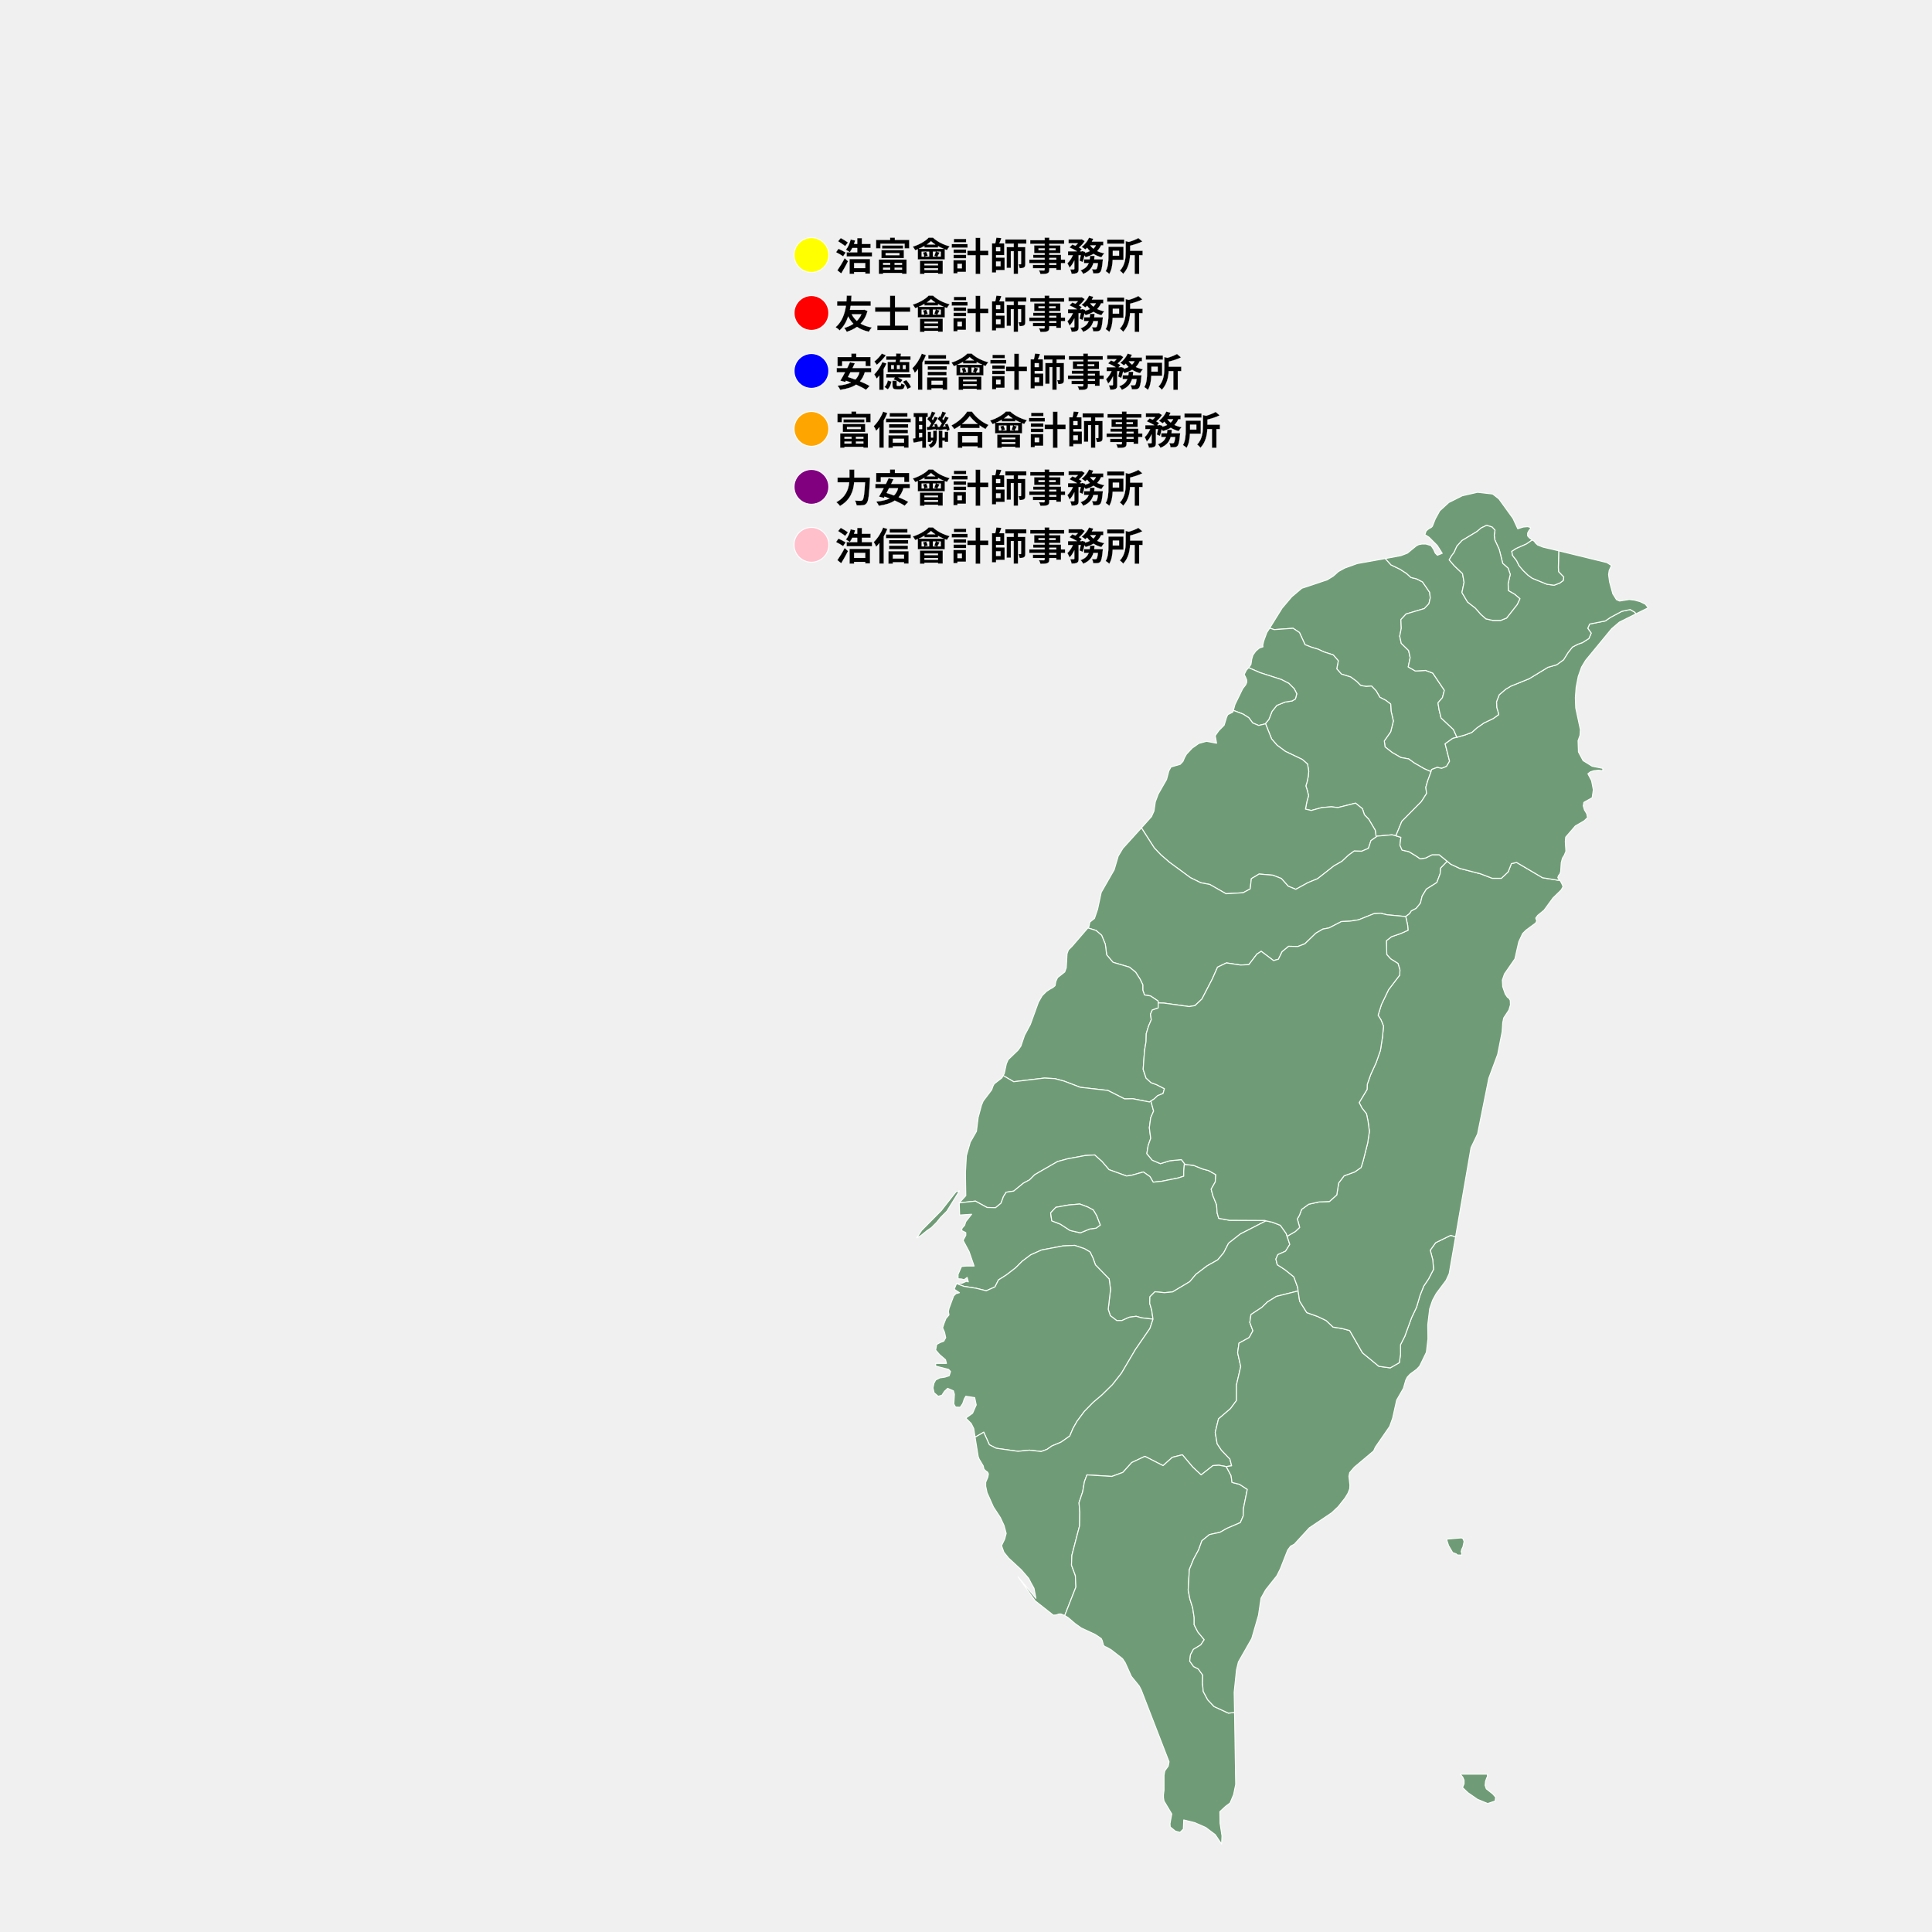
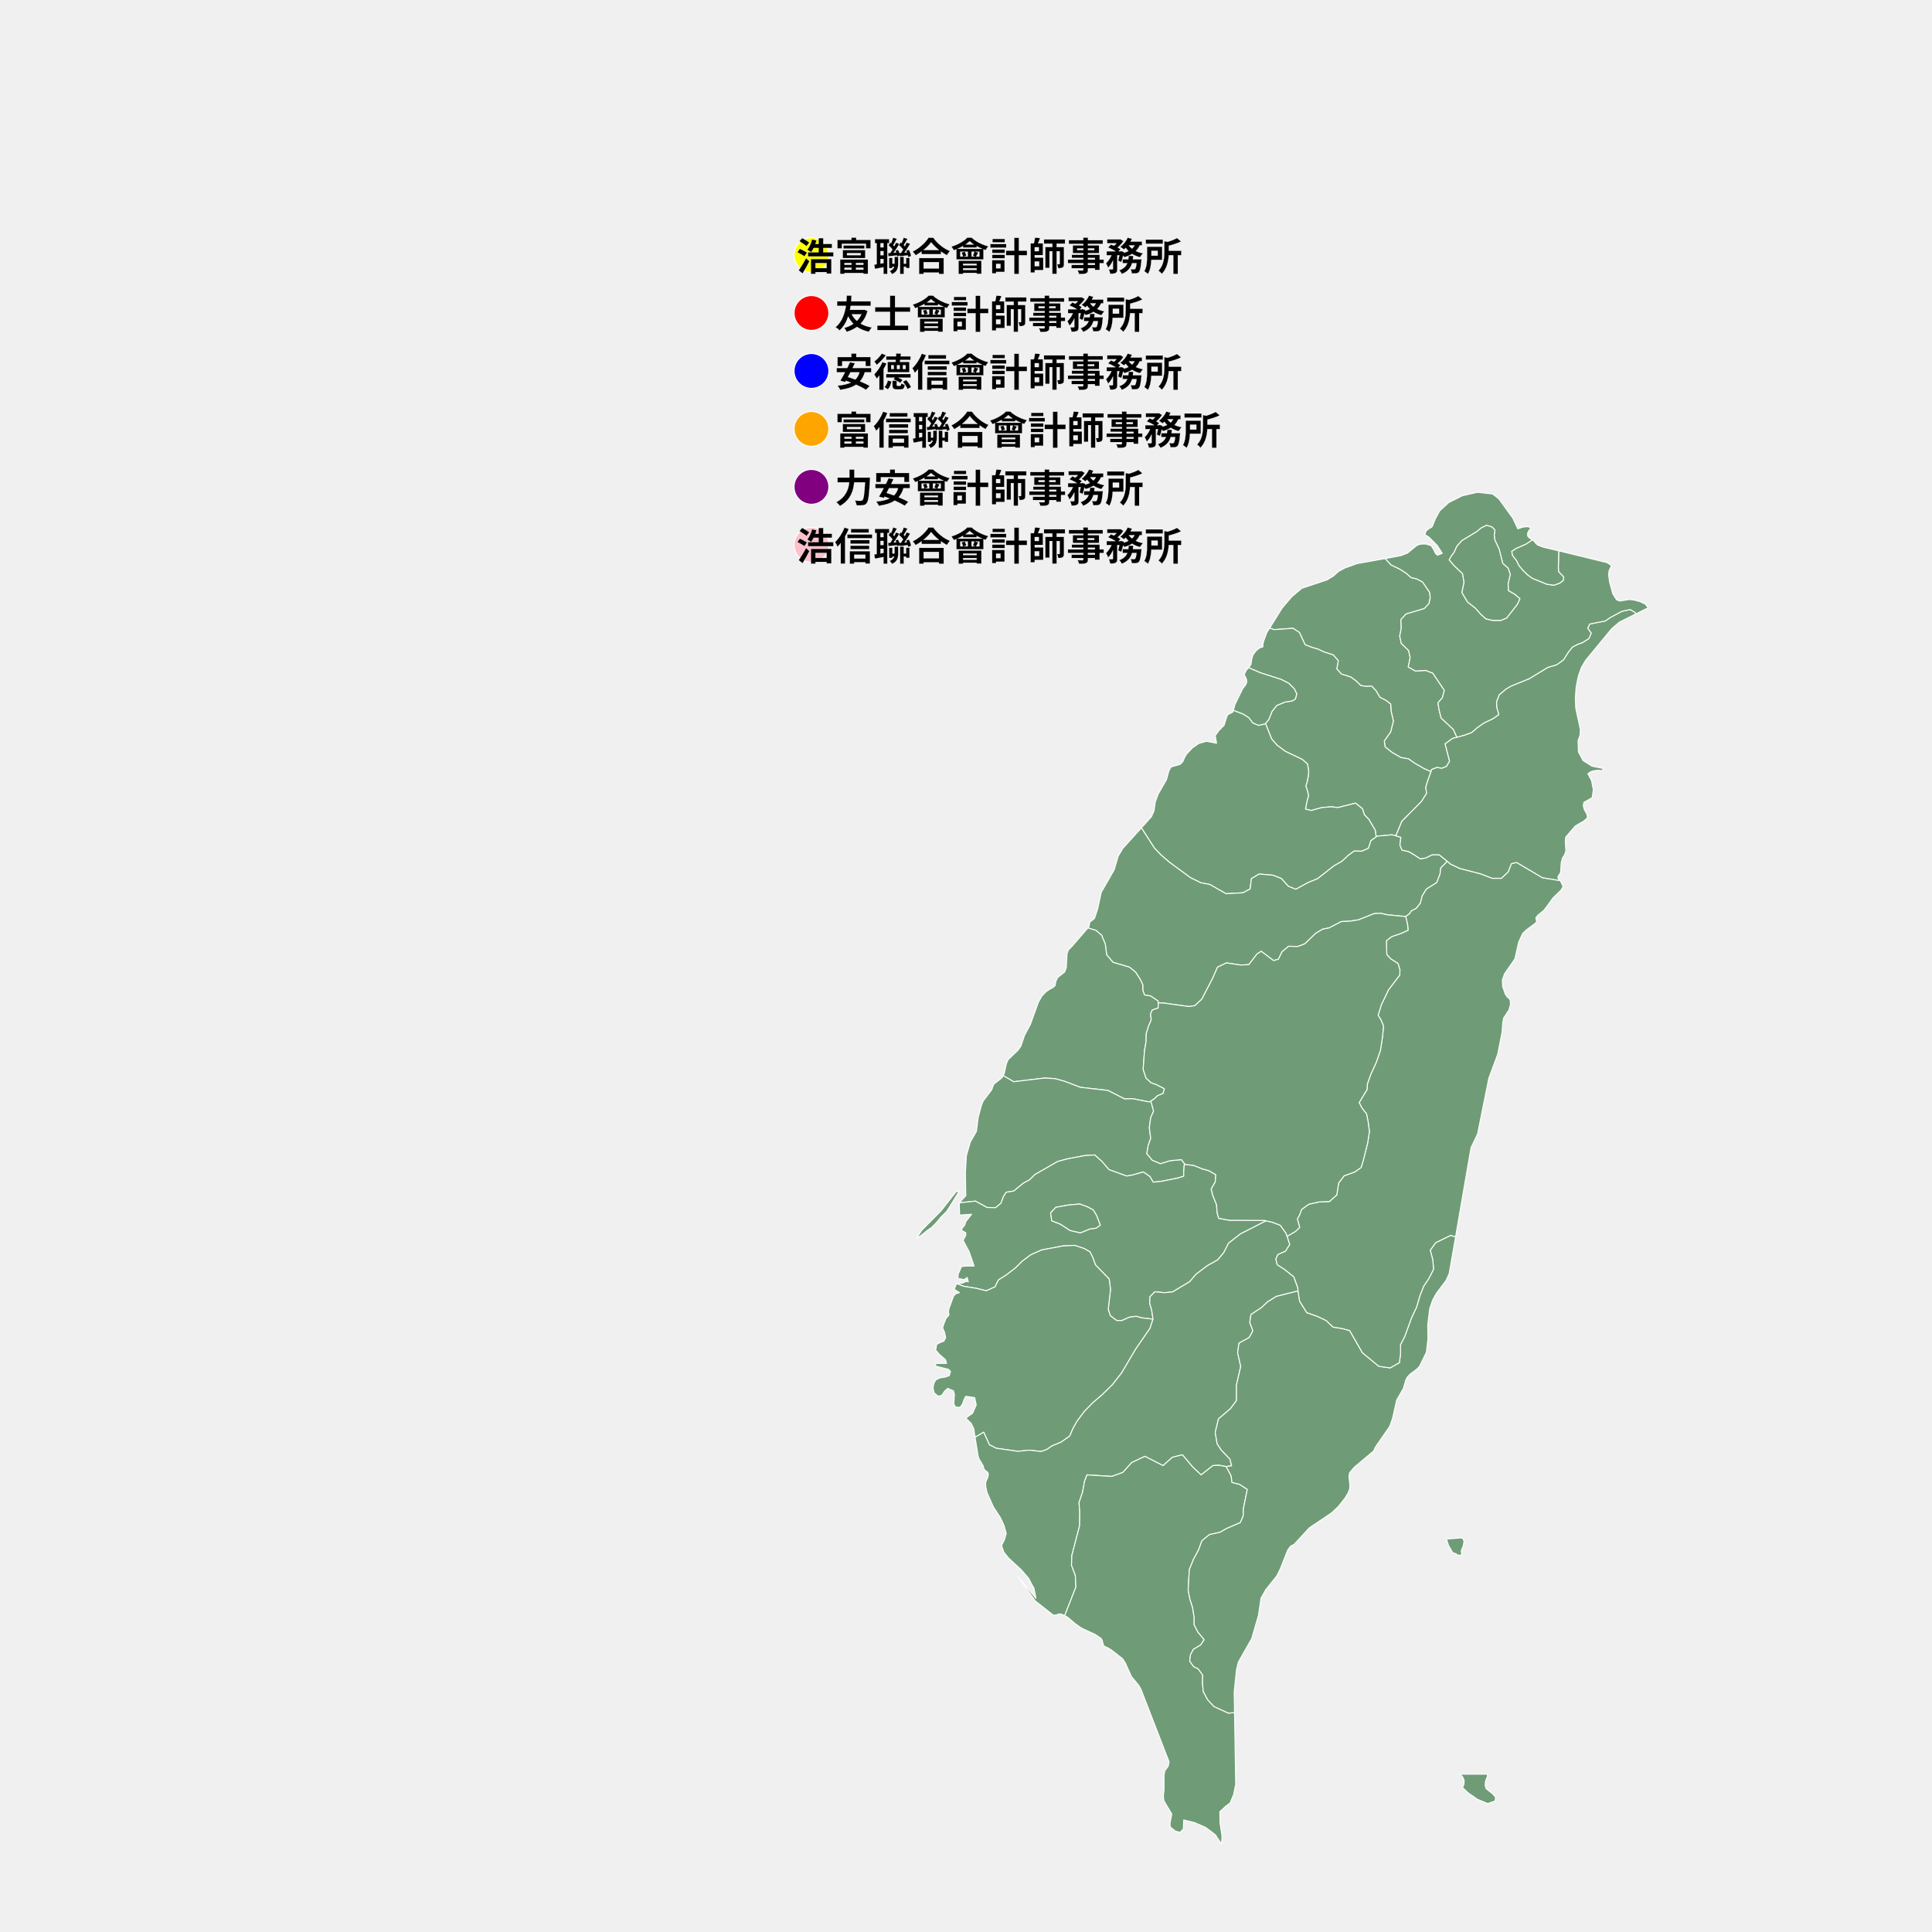
<svg xmlns="http://www.w3.org/2000/svg" baseprofile="tiny" fill="#6f9c76" height="1000" stroke="#ffffff" stroke-linecap="round" stroke-linejoin="round" stroke-width=".5" version="1.2" viewbox="0 0 1000 1000" width="1000">
  <g id="features">
    <path d="M657.2 325.1l6.4-10.3 5-5.9 5.2-4.4 13.2-4.4 3.1-1.9 2.7-2.4 3.3-1.8 6.4-2.3 14.5-2.6 3 3.3 4.6 2.2 3.4 2.2 2.3 2.1 2.9 0.7 3.1 1.6 3.7 5.4 0.3 2.9-0.7 3-2.4 2.5-9.4 2.8-2.7 2.9 0.2 4.5-0.8 4.1 0.8 3.7 3.8 3.7 0.8 3.7-1 4.8 3.7 2.1 5.3-0.3 3.7 1.4 6 8.9-1 3.8-2.3 2.7 0.6 3.7 1 4.1 6.4 6 1.8 4-2.2 0.6-3.9 2.8 2.3 9-1.6 2.7-2.5 1-2.3-0.5-2.9 1.1-0.3 1.1-3.5-1.5-5.2-3-2.9-2.1-4-0.7-4.5-2.6-3.7-2.9-0.4-3.1 3.3-4.7 1.4-5.6-1.2-5.2-0.2-3.6-2.5-1.9-3.1-1.6-1.9-3.3-2.4-2.5-2.8 0.2-2.8-0.5-2.2-2.2-3-2.2-4.8-1.5-2.4-2.7 0.8-4.2-2.6-3-4.9-1.6-3-1.4-3.1-0.9-3.6-1.4-2.9-6.3-3.3-2.2-9.8 0.7-2.3-0.8z" id="Region4" name="Taoyuan">
</path>
    <path d="M657.2 325.1l2.3 0.8 9.8-0.7 3.3 2.2 2.9 6.3 3.6 1.4 3.1 0.9 3 1.4 4.9 1.6 2.6 3-0.8 4.2 2.4 2.7 4.8 1.5 3 2.2 2.2 2.2 2.8 0.5 2.8-0.2 2.4 2.5 1.9 3.3 3.1 1.6 2.5 1.9 0.2 3.6 1.2 5.2-1.4 5.6-3.3 4.7 0.4 3.1 3.7 2.9 4.5 2.6 4 0.7 2.9 2.1 5.2 3 3.5 1.5-1.7 4.7-1 3.4 0.4 3.2-2.7 4.2-10.1 10.2-3.1 7.5-2-0.5-7.7 0.7-0.5 0.4-0.5-3.5-3.3-5.6-2.3-2.4-1-3.1-3.6-2.9-9.1 2.3-3.4-0.4-4.9 0.4-5.5 1.5-3-0.7 0.7-3.7 0.9-3.3-0.7-2.9-0.7-2.1 0.7-2.3 0.5-2.4 0.3-2.8-0.6-3.8-2.7-2.4-8.8-4.2-4.3-3.2-2.8-3.2-3.2-8 1.8-2.2 1.6-4.1 2.5-3.1 4.2-1.7 3.7-0.6 1.7-1 0.7-2.7-1.3-2.6-2.8-2.8-3.9-2-10.9-3.5-6-2.6 0.1-0.1 1.1-1.6 0.4-2.7 0.6-2.1 1.5-2.1 1.9-1.6 1.8-0.6-0.1-0.9 0.5-2.1 1.6-4.4 1.5-2.3z" id="Region5" name="Hsinchu">
</path>
    <path d="M646.3 345.6l6 2.6 10.9 3.5 3.9 2 2.8 2.8 1.3 2.6-0.7 2.7-1.7 1-3.7 0.6-4.2 1.7-2.5 3.1-1.6 4.1-1.8 2.2-0.2 0.2-3.3 0.8-3.1-1.3-2-2.7-3-1.9-5-1.9 0.8-3 4-8.2 1.6-2.1 0.5-1.2 0-1.2-0.5-1.3-0.8-1.6 1.1-2.2 1.2-1.3z" id="Region6" name="Hsinchu City">
</path>
    <path d="M655 374.5l3.2 8 2.8 3.2 4.3 3.2 8.8 4.2 2.7 2.4 0.6 3.8-0.3 2.8-0.5 2.4-0.7 2.3 0.7 2.1 0.7 2.9-0.9 3.3-0.7 3.7 3 0.7 5.5-1.5 4.9-0.4 3.4 0.4 9.1-2.3 3.6 2.9 1 3.1 2.3 2.4 3.3 5.6 0.5 3.5-2.7 1.9-1.3 4-3.5 1.5-3.9-0.1-3 2.2-3.3 3.1-4.2 2.4-8.4 6.6-4.9 2-6.4 3.5-3.9-1.6-3.6-4-4.4-1.7-7.1-0.6-4 2.4-0.6 5.3-3.7 2-8.8 0.5-8.4-4.8-4.7-0.9-5.3-2.6-10.9-8-4.5-3.9-3.4-3.6-6.6-10.3 5.2-5.8 1.3-2.9 0.7-4.8 1.5-4 4.3-7.5 1.2-4.5 1.1-2 4.8-1.4 1.4-1.5 0.8-1.9 1-1.8 3-3.2 3.4-2.4 4-1.1 5.2 1-0.7-3.9 1.9-2.7 2.7-2.7 1.3-4.2 0.6-1.3 2.6-1.3 0.3-0.9 5 1.9 3 1.9 2 2.7 3.1 1.3 3.3-0.8 0.2-0.2z" id="Region7" name="Miaoli">
</path>
    <path d="M712.3 433.2l0.5-0.4 7.7-0.7 2 0.5 2.6 0.8-0.5 4 1.1 2.6 3.5 0.8 3.2 1.9 2.7 1.8 2.8-0.4 3.4-1.7 3.6 0 4.2 3.4-3.4 3.5-0.3 3-1.7 4.5-5.4 3.4-2.2 3.6-0.9 3.7-2.2 2.7-2.5 1.3-0.9 1.4-2 1.5-9.6-0.9-3.4-0.8-3.4 0.2-8 3.2-4.5 0.7-4.4 0.2-6.4 3.3-3.2 0.6-3.6 2.1-5.7 5.5-3.6 1.4-4.8-0.1-3.4 2.8-1.9 3.9-2.5 0.7-6.4-4.8-2.2 1.4-4.2 5.5-4.3 0.2-7.3-1.1-4.6 2.2-2.7 6.1-5.4 10.4-3.6 3.4-3 0.5-13-1.8-3-0.1-0.1-1-3.9-2.6-3.1-0.5-0.9-2.5 0-2.8-1.4-2.9-2.3-3.6-3.2-2.6-8.5-2.5-3.3-3.9-0.7-5.5-1.9-4.6-2.9-2.5-4.2-1.3 0.5-0.6 0.5-2.4 2.4-1.9 1.6-4.7 1.9-8.8 6.7-11.7 2.1-7.1 2.4-4 9.6-10.6 6.6 10.3 3.4 3.6 4.5 3.9 10.9 8 5.3 2.6 4.7 0.9 8.4 4.8 8.8-0.5 3.7-2 0.6-5.3 4-2.4 7.1 0.6 4.4 1.7 3.6 4 3.9 1.6 6.4-3.5 4.9-2 8.4-6.6 4.2-2.4 3.3-3.1 3-2.2 3.9 0.1 3.5-1.5 1.3-4 2.7-1.9z" id="Region8" name="Taichung City">
</path>
    <path d="M563.1 480.3l4.2 1.3 2.9 2.5 1.9 4.6 0.7 5.5 3.3 3.9 8.5 2.5 3.2 2.6 2.3 3.6 1.4 2.9 0 2.8 0.9 2.5 3.1 0.5 3.9 2.6 0.1 1 0 2.6-3.1 1.1-0.9 2.1 0.4 2.9-1.4 3.3-1.2 3.9-0.1 4.1-0.8 4.7-0.7 9.7 1.5 4.5 2.6 2.4 2.8 1 4.1 2.1-0.7 2.5-2.8 1.1-1.8 1.7-1.7 1.1-0.7 0.5-8.7-1.7-4.2 0.1-8.7-4.4-14.2-1.6-8.4-3.2-4.8-1.3-5.4-0.3-15.9 1.9-5.5-3.2 0.6-1 1.1-5.1 0.9-2.1 5.1-4.9 1.5-2.1 1.9-5.6 3-5.6 4.2-11.6 1.9-3.3 2.2-2.2 1.8-1.2 1.5-0.8 1.2-1 0.4-2.2 0.9-2 3.7-2.9 0.8-2.2 0.4-7.2 0.7-2 1.9-1.9 8.2-9.5z" id="Region9" name="Changhua">
</path>
    <path d="M519.2 556.7l5.5 3.2 15.9-1.9 5.4 0.3 4.8 1.3 8.4 3.2 14.2 1.6 8.7 4.4 4.2-0.1 8.7 1.7 0.7-0.5 1.4 5.2-1.5 3.4-0.7 5.2 0.7 5.5-1.3 3.7-0.7 4.2 2.8 3.4 4.2 1.8 4.9-1.5 6-0.6 1.9 2.5-0.4 0-0.3 3.6 0 2.5-2.8 0.9-8.4 1.7-4.6 0.5-1.7-2.9-3.4-2.4-6 1.7-2.7 0.4-9.1-3.3-3.6-4.2-3.8-3.4-4.9 0.3-9.1 1.7-5.2 1.4-11.8 6.8-2.7 2.7-3.2 1.7-5 4.1-3.9 0.6-1.4 2.2-1.3 3.5-2.8 2.3-4.4-0.1-6-3.3-7.6 0.8-0.1 0.1-0.7 0 3.4-3.7-0.2-11.8 0.5-8.9 2-7 3.2-5.6 0.9-7.2 1.7-6.3 0.9-2.2 4.4-5.8 0.7-2 0.6-1.1 4-3.1 0.6-1.2z" id="Region10" name="Yunlin">
</path>
    <path d="M496.5 622.6l0.7 0 0.1-0.1 7.6-0.8 6 3.3 4.4 0.1 2.8-2.3 1.3-3.5 1.4-2.2 3.9-0.6 5-4.1 3.2-1.7 2.7-2.7 11.8-6.8 5.2-1.4 9.1-1.7 4.9-0.3 3.8 3.4 3.6 4.2 9.1 3.3 2.7-0.4 6-1.7 3.4 2.4 1.7 2.9 4.6-0.5 8.4-1.7 2.8-0.9 0-2.5 0.3-3.6 0.4 0 4.4 0.5 4.8 1.9 3 0.8 3.7 2.1-0.3 3.8-2.1 3.7 0.9 3.4 1.9 4.7 0.3 4.2 0.8 2.8 5.5 1 18.4 0.1 0.6 0.2-13.3 6.8-6.1 4.8-2.5 4.9-3.1 3.7-5.5 3.1-5.8 4.4-3.2 3.8-8.9 5.3-4.2 0.4-4.9-0.5-2.6 2.6-0.1 3.5 1 3.3 0.7 4.8-6-0.7-2.7-0.8-3.6 0.5-3.8 1.7-2.7 0-3.3-2.5-1.1-3.3 1.2-10.3-0.7-5.4-7.1-7.3-1.3-3.6-1.5-3.1-2.9-1.7-5.1-1.7-6.1 0.3-11 2.1-5.6 2.5-4.4 3.3-3.4 3.4-4.8 3.7-4.1 2.6-1.8 3.6-4.5 2-5.3-1.3-6.3-1-3.8-1.4 2.8-0.2 2.3-1 1 0.3-0.6-2.3-1.6 1.2-1.3-0.4-1.8-0.1 0-2.3 1.8-4.1 2.6-0.2 3.9 0-2.6-7.5-3.1-5.8 1.4-2.6 0-1.4-2.2-1.1 0.3-1.2 1.3-1.5 0.6-1.9 3-3.8-6.2 0.4-0.2-6.3z m62.7 15.5l4.9-2 3.2-0.4 2.2-1.6-1.9-4.9-1.7-2.9-3-1.6-4-1.5-5.7 0.5-6.7 1.2-2.7 2.9 0.6 4.1 4.4 1.7 5.1 3.3 5.3 1.2z m-82.1-1.3l10.1-10.2 7.6-9.7 1.8-0.5-6.5 10.5-3.2 3.2-2.1 2.6-2.7 2.7-2.2 1.5-3.2 2.6-2.2 1.2 2.6-3.9z" id="Region11" name="Chiayi">
</path>
    <path d="M495.1 664.4l3.8 1.4 6.3 1 5.3 1.3 4.5-2 1.8-3.6 4.1-2.6 4.8-3.7 3.4-3.4 4.4-3.3 5.6-2.5 11-2.1 6.1-0.3 5.1 1.7 2.9 1.7 1.5 3.1 1.3 3.6 7.1 7.3 0.7 5.4-1.2 10.3 1.1 3.3 3.3 2.5 2.7 0 3.8-1.7 3.6-0.5 2.7 0.8 6 0.7-1.6 4.8-7.5 10.9-7.2 12.2-4.7 6-5.4 5.3-4.6 3.9-4.5 4.6-3.8 5.1-2.1 3.7-1.7 4-4.6 3.2-4.6 1.9-2.6 1.8-3 1.1-6.1-0.7-5.9 0.6-11.3-1.6-3.5-1.8-2.8-6.2-0.1-0.3-4.5 2.6-0.7-4.5-1.3-2.6-2.8-2.8 3.5-2.5 1.9-4.3-0.8-3.8-4.6-0.7-0.8 1.4-0.8 2.4-1.3 1.9-2.4-0.1-0.9-1.6 0.3-5-0.5-1.8-3-1.3-1.6 1.5-1.4 2.1-1.9 0.5-2.1-1.8-0.6-2.5 0.5-2.4 0.9-1.7 2.1-1.1 2.7-0.4 2.2-0.7 0.7-2.2-1-1.1-6.7-1.7 0-1.4 5.6 0-0.5-1.9-3.1-2.7-2-2.3 0.5-2.9 1.8-1 1.9-0.7 1-1.8-0.6-2.8-1-2.3 0.7-2.2 1-2.6 1.6-1.9-0.3-1.7 0.3-1.6 2.4-6.5 1.2-1.2 1.8-0.5-2.7-1.8 1.2-2.9z" id="Region12" name="Tainan City">
</path>
    <path d="M596.8 682.8l-0.7-4.8-1-3.3 0.1-3.5 2.6-2.6 4.9 0.5 4.2-0.4 8.9-5.3 3.2-3.8 5.8-4.4 5.5-3.1 3.1-3.7 2.5-4.9 6.1-4.8 13.3-6.8 3.2 0.7 4.2 1.6 3 4.2 0.5 1.5 1.4 4.2-2.2 3.5-4 1.8-1 2.3 0.7 2.9 4 2.6 4.6 3.7 2 5.5 0.2 1.8-11.2 2.8-4.7 2.9-2.9 2.8-5.6 3.7-0.6 4.1 1.6 4.3-1.9 3.5-5.3 2.9-0.7 5 1.6 7.1-2.2 9.5 0 8.1-3.1 4.2-6.2 5.3-1.7 7 1 5.9 2.2 3.3 4.4 4.6 0.9 3.5-2.8 0.4-3.8-0.7-3.1 0.2-6.1 4.8-4.3-4-5.4-6.4-5.2 1.3-4.8 4.3-9.4-4.8-6.8 3.2-4.6 5.1-5.7 2.1-12.9-0.8-1.3 3.5-0.9 5.2-1.9 5.7 0.4 5-0.1 6.9-4 15.3-0.2 5.1 2 5.4 0.3 5.9-5.8 14.8-1.9-0.8-1.1 0-1.4 0.5-1.5 0.1-9.4-7.4-8.8-12.4 9.2 11.1-1-5.2-1.6-2.9-1.2-2.3-3.8-4.4-6.5-6-2.5-3.1-1.2-3.4 1.6-3.3 0.8-3-1.1-4.1-1.9-4.1-3.6-5.5-3.3-7.4-0.7-3.3 0-2.1 1.1-2.6 0.3-1.7-0.4-0.9-1-0.7-0.9-0.9-0.4-1.7-2.1-3.5-0.5-1.4-1.6-9.9 4.5-2.6 0.1 0.3 2.8 6.2 3.5 1.8 11.3 1.6 5.9-0.6 6.1 0.7 3-1.1 2.6-1.8 4.6-1.9 4.6-3.2 1.7-4 2.1-3.7 3.8-5.1 4.5-4.6 4.6-3.9 5.4-5.3 4.7-6 7.2-12.2 7.5-10.9 1.6-4.8z" id="Region13" name="Kaohsiung City">
</path>
    <path d="M551.1 836.2l5.8-14.8-0.3-5.9-2-5.4 0.2-5.1 4-15.3 0.1-6.9-0.4-5 1.9-5.7 0.9-5.2 1.3-3.5 12.9 0.8 5.7-2.1 4.6-5.1 6.8-3.2 9.4 4.8 4.8-4.3 5.2-1.3 5.4 6.4 4.3 4 6.1-4.8 3.1-0.2 3.8 0.7 2.5 4.7 0.5 3.5 3.9 1 4 2.6-2 9.9-0.1 3.8-1.5 3.5-7 3-3.5 2-5.5 1.2-3.9 3.2-1.7 4.7-2.6 4.8-2.2 5.4-0.6 10.6 0.9 4.7 1.4 4.4 0.8 5.1 0 3.8 1.9 3.7 3.3 4-1.8 2.7-3.8 2.3-1.5 2.8-0.4 3.3 2 2.8 2.4 1.2 2.3 3.2-0.1 4.1 0.4 4.4 2.3 4.3 3.3 3.5 7.4 3.4 3.2-0.3 0.6 37.2-1.1 5.3-1.8 4.3-2.4 1.8-2.9 2.7 0.1 6 1 6.6-0.2 4.2-3.3-4.9-4.9-3.7-5.7-2.5-5.7-1.4-0.2 4.7-1.7 1.7-2.4-0.6-2.7-2.2-0.1-1.7 0.9-5-4-6.7-0.3-1.8 0-1.4 0.3-2.4 0-7.7 0.4-2.3 1.8-2.5 0.4-2.2-14.4-37.2-1.1-2.1-4-4.9-3.2-7.1-1.4-2.1-5.9-4.6-2.3-1.3-0.8-0.3-0.8-0.6-0.7-2.6-0.5-1-3.1-2.1-7.3-3.4-3.2-2.3-3.5-3-1.6-1-0.2-0.1z" id="Region14" name="Pingtung">
</path>
    <path d="M634.7 759.1l2.8-0.4-0.9-3.5-4.4-4.6-2.2-3.3-1-5.9 1.7-7 6.2-5.3 3.1-4.2 0-8.1 2.2-9.5-1.6-7.1 0.7-5 5.3-2.9 1.9-3.5-1.6-4.3 0.6-4.1 5.6-3.7 2.9-2.8 4.7-2.9 11.2-2.8 0.8 5.3 3.7 5.9 5.6 2 4.4 2.1 3.6 3.4 4.5 0.7 4.1 1.1 6.6 11.5 8.5 7 5.9 0.8 4.7-2.7 0.6-4.4 0-4.9 2.2-4.3 3.5-9.6 2.6-5.5 1.8-6.1 1.9-4.8 2.5-3.7 2.6-5-0.4-4.9-1.3-5 2.8-3.9 7.8-3.8 2.5 0.8-3.3 19-1.6 3.5-5.1 6.8-1.9 3.5-1.5 4.4-1 8.3 0.1 7.3-0.8 6.9-3.5 7.2-1.5 1.6-3.4 2.5-1.5 1.6-0.8 1.6-1.2 4.2-3.5 6.1-2.1 9.4-1.5 4.2-7.4 10.7-0.9 2-10 8.4-2.4 2.8-0.4 1.9 0.5 4.5-0.1 2-0.9 2.3-1.6 2.6-3.4 4.3-3.4 3.2-11.6 7.8-7.8 8.5-1.9 1-1.5 2-3.8 9.7-1.8 3.6-5.8 7.3-2.4 4.3-1.3 8.8-3.5 12.1-6.9 12.1-1 4.1-1.2 11.6 0.2 10.5-3.2 0.3-7.4-3.4-3.3-3.5-2.3-4.3-0.4-4.4 0.1-4.1-2.3-3.2-2.4-1.2-2-2.8 0.4-3.3 1.5-2.8 3.8-2.3 1.8-2.7-3.3-4-1.9-3.7 0-3.8-0.8-5.1-1.4-4.4-0.9-4.7 0.6-10.6 2.2-5.4 2.6-4.8 1.7-4.7 3.9-3.2 5.5-1.2 3.5-2 7-3 1.5-3.5 0.1-3.8 2-9.9-4-2.6-3.9-1-0.5-3.5-2.5-4.7z m134.6 166.8l3.3 2.6 1.5 1.7-0.2 2-3.9 1.3-5.3-2.2-4.9-3.4-2.8-2.7 0.8-1.9 0-1.9-0.7-1.6-1.3-1.5 14.1 0 0 1.2-0.4 0.8-0.6 1.7-0.2 2.1 0.6 1.8z m-19.5-125.9l-1-3 0.4-0.4 7.3-0.6 0.8 0.5 0.5 1.4-0.6 2.8-0.6 1.2-0.3 1.2 0.3 1.1-0.1 0.8-0.5-0.1-1.3 0-0.6-0.2-0.3-0.4-1.9-0.7-2.1-3.6z" id="Region15" name="Taitung">
</path>
    <path d="M727.6 474.4l2-1.5 0.9-1.4 2.5-1.3 2.2-2.7 0.9-3.7 2.2-3.6 5.4-3.4 1.7-4.5 0.3-3 3.4-3.5 1.8 1.5 4.7 2.2 10.8 2.8 6 2.3 4.7 0 3.5-3.3 1.7-4.3 2.7-0.6 13.4 7.9 8 1.3 0.8 0 0.5 0.5 0.6 1.1 0.5 1.1 0.2 0.7-1 1.7-4.2 4.1-4.6 6.3-3.3 2.7-1 1.4 0.5 1.5-0.6 1.1-4.9 3.6-1.8 1.8-2 4.3-2 8.8-5.4 7.8-1.1 3.2 0.2 3.4 1.3 3.8 1.1 1.6 0.9 0.7 0.6 1 0.1 2.3-0.8 2.7-2.7 4.1-0.5 2.5-0.3 4.6-2.3 11.7-4.6 12.4-5.8 28.8-3.4 7.1-8 46.2-2.5-0.8-7.8 3.8-2.8 3.9 1.3 5 0.4 4.9-2.6 5-2.5 3.7-1.9 4.8-1.8 6.1-2.6 5.5-3.5 9.6-2.2 4.3 0 4.9-0.6 4.4-4.7 2.7-5.9-0.8-8.5-7-6.6-11.5-4.1-1.1-4.5-0.7-3.6-3.4-4.4-2.1-5.6-2-3.7-5.9-0.8-5.3-0.2-1.8-2-5.5-4.6-3.7-4-2.6-0.7-2.9 1-2.3 4-1.8 2.2-3.5-1.4-4.2 4.3-2.5 2.2-2.1-1.2-4.4 1.1-1.9 1.1-3 3.7-2.7 5.4-1.2 5.3-0.2 3.8-3.4 1-6.2 2.8-3.7 5.5-2 3.3-2.3 1.1-3.6 2.3-9.1 0.9-6-0.7-5.2-0.8-3.9-2.3-2.9-1.5-2.9 4.1-6.8 0.1-2.7 1.8-5.1 2.8-6.1 2.2-6.3 1.1-7.2 0.5-5.4-1.3-3.2-1.5-2.4 1.7-5.5 3.7-7.7 5.8-7.6 0.1-2.7-1-3.3-3.8-2.4-2-2.2-0.2-7.2 2.7-2.1 4.7-1.6 3.8-1.7-0.2-2.6-1-4.5z" id="Region16" name="Hualien">
</path>
    <path d="M740.7 399.4l0.3-1.1 2.9-1.1 2.3 0.5 2.5-1 1.6-2.7-2.3-9 3.9-2.8 2.2-0.6 4.2-1.2 3.5-1.3 2.7-2.4 3.6-2.5 4.8-2.3 2.8-2-0.3-1.4-0.7-2.3-0.1-3 1.4-3.6 3.4-2.9 2.7-1.6 9.4-3.8 9.7-5.9 4.5-1.3 3.6-2.6 2.3-3.7 2.3-2.9 2.7-1.4 2.5-0.9 3.3-2.1 1.2-2.8-1.8-2.5 1-2.2 8.1-1.6 2.6-1.8 6-3.2 4.3-0.9 2.4 1.4 0.6 0.8-8.6 4.3-4 3.4-13.5 16.4-2.1 3.5-1.7 4.8-1.1 5.6-0.4 5.5 0.2 5.3 2.4 11.2-0.2 2.9-1 2.8 0.2 5.8 2.4 4.5 4.7 2.9 5.5 1.1 0 1.2-2.3-0.2-2.2 0.2-1.9 0.6-1.3 1 1.9 3.6 0.9 4.7-0.6 4.1-4.3 2.4-0.3 1.8 0.6 2.1 1.2 2 0.4 2-1.8 1.7-4.5 2.6-5 5.8-0.2 2.3 0.3 5-0.8 2-1 1.6-0.6 2.3-0.3 4.6-0.4 1.2-0.7 0.9-0.4 1 0.7 1.2 0.2 0.2-0.8 0-8-1.3-13.4-7.9-2.7 0.6-1.7 4.3-3.5 3.3-4.7 0-6-2.3-10.8-2.8-4.7-2.2-1.8-1.5-4.2-3.4-3.6 0-3.4 1.7-2.8 0.4-2.7-1.8-3.2-1.9-3.5-0.8-1.1-2.6 0.5-4-2.6-0.8 3.1-7.5 10.1-10.2 2.7-4.2-0.4-3.2 1-3.4 1.7-4.7z" id="Region17" name="Yilan">
</path>
    <path d="M754.1 381.6l-1.8-4-6.4-6-1-4.1-0.6-3.7 2.3-2.7 1-3.8-6-8.9-3.7-1.4-5.3 0.3-3.7-2.1 1-4.8-0.8-3.7-3.8-3.7-0.8-3.7 0.8-4.1-0.2-4.5 2.7-2.9 9.4-2.8 2.4-2.5 0.7-3-0.3-2.9-3.7-5.4-3.1-1.6-2.9-0.7-2.3-2.1-3.4-2.2-4.6-2.2-3-3.3 8.1-1.5 3.4-1.3 4.5-3.7 1.3-0.7 1.6-0.3 2.2 0 2.6 0.8 1.3 1.9 0.9 2 1.1 1.1 2.5-1-2.6-4.1-4.2-4.2-2.2-1.4 0.7-1.9 1.3-1.1 1.3-0.7 0.6-0.6 1.5-3.8 2.3-4.2 4.7-4.3 7-3.5 7.9-1.8 7.8 0.9 3.2 2.5 7.3 10.1 2.5 5.4 0.9-0.3 1.9-0.6 2.3-0.2 1.5 0.4-0.1 0.7-0.7 0.9-0.7 1.3 0 1.5 0.8 0.9 1.6 1.2-3.1 2.1-5.2 2.3-2.3 1.5 0.4 2.1 2.1 2.7 1.2 2.5 2.1 2.5 2.6 2.5 2.2 1.6 7.6 3.1 3.7 0.5 2.9-1.1 1.8-1.3 0.3-1.8-2.7-2.8-0.1-2.2 0.2-8.6 24.9 6.1 2.4 1.5-1.2 2.6-0.3 2.1 0.5 3.8 1.7 6.2 1.9 3 1.6 0.7 5-0.8 2.6 0.3 3 0.8 2.7 1.3 1.5 1.9-6.3 3.1-0.6-0.8-2.4-1.4-4.3 0.9-6 3.2-2.6 1.8-8.1 1.6-1 2.2 1.8 2.5-1.2 2.8-3.3 2.1-2.5 0.9-2.7 1.4-2.3 2.9-2.3 3.7-3.6 2.6-4.5 1.3-9.7 5.9-9.4 3.8-2.7 1.6-3.4 2.9-1.4 3.6 0.1 3 0.7 2.3 0.3 1.4-2.8 2-4.8 2.3-3.6 2.5-2.7 2.4-3.5 1.3-4.2 1.2z m22.7-60.5l3-1.2 5.5-7 1.4-3-2.7-2.3-3.3-1.9-0.1-3.6 1.1-4.8-1.1-3.2-2.8-2.5-1.8-7.2-1.2-2.6-1.1-2.4-0.3-2.4 0.4-2.6-1.5-1.6-2.8-0.9-2.9 1.4-2.1 1.8-7.8 4.7-2.6 2.9-1.5 3.3-1.3 1.7-1.2 2.1 2.7 3.1 4.2 4 0.8 4.5-1.1 5.3 2.9 4.9 4.1 3.2 2.8 3.2 2.6 2.3 3.5 0.8 4.2 0z" id="Region18" name="New Taipei City">
</path>
    <path d="M806.8 285.1l-0.2 8.6 0.1 2.2 2.7 2.8-0.3 1.8-1.8 1.3-2.9 1.1-3.7-0.5-7.6-3.1-2.2-1.6-2.6-2.5-2.1-2.5-1.2-2.5-2.1-2.7-0.4-2.1 2.3-1.5 5.2-2.3 3.1-2.1 1.1 0.7 0.5 0.8 1.2 1.1 2.8 1.1 8.1 1.9z" id="Region19" name="Keelung City">
</path>
    <path d="M599.5 519.1l3 0.1 13 1.8 3-0.5 3.6-3.4 5.4-10.4 2.7-6.1 4.6-2.2 7.3 1.1 4.3-0.2 4.2-5.5 2.2-1.4 6.4 4.8 2.5-0.7 1.9-3.9 3.4-2.8 4.8 0.1 3.6-1.4 5.7-5.5 3.6-2.1 3.2-0.6 6.4-3.3 4.4-0.2 4.5-0.7 8-3.2 3.4-0.2 3.4 0.8 9.6 0.9 1 4.5 0.2 2.6-3.8 1.7-4.7 1.6-2.7 2.1 0.2 7.2 2 2.2 3.8 2.4 1 3.3-0.1 2.7-5.8 7.6-3.7 7.7-1.7 5.5 1.5 2.4 1.3 3.2-0.5 5.4-1.1 7.2-2.2 6.3-2.8 6.1-1.8 5.1-0.1 2.7-4.1 6.8 1.5 2.9 2.3 2.9 0.8 3.9 0.7 5.2-0.9 6-2.3 9.1-1.1 3.6-3.3 2.3-5.5 2-2.8 3.7-1 6.2-3.8 3.4-5.3 0.2-5.4 1.2-3.7 2.7-1.1 3-1.1 1.9 1.2 4.4-2.2 2.1-4.3 2.5-0.5-1.5-3-4.2-4.2-1.6-3.2-0.7-0.6-0.2-18.4-0.1-5.5-1-0.8-2.8-0.3-4.2-1.9-4.7-0.9-3.4 2.1-3.7 0.3-3.8-3.7-2.1-3-0.8-4.8-1.9-4.4-0.5-1.9-2.5-6 0.6-4.9 1.5-4.2-1.8-2.8-3.4 0.7-4.2 1.3-3.7-0.7-5.5 0.7-5.2 1.5-3.4-1.4-5.2 1.7-1.1 1.8-1.7 2.8-1.1 0.7-2.5-4.1-2.1-2.8-1-2.6-2.4-1.5-4.5 0.7-9.7 0.8-4.7 0.1-4.1 1.2-3.9 1.4-3.3-0.4-2.9 0.9-2.1 3.1-1.1 0-2.6z" id="Region20" name="Nantou">
</path>
    <path d="M776.8 321.1l-4.2 0-3.5-0.8-2.6-2.3-2.8-3.2-4.1-3.2-2.9-4.9 1.1-5.3-0.8-4.5-4.2-4-2.7-3.1 1.2-2.1 1.3-1.7 1.5-3.3 2.6-2.9 7.8-4.7 2.1-1.8 2.9-1.4 2.8 0.9 1.5 1.6-0.4 2.6 0.3 2.4 1.1 2.4 1.2 2.6 1.8 7.2 2.8 2.5 1.1 3.2-1.1 4.8 0.1 3.6 3.3 1.9 2.7 2.3-1.4 3-5.5 7-3 1.2z" id="Region21" name="Taipei City">
</path>
    <path d="M559.2 638.1l-5.3-1.2-5.1-3.3-4.4-1.7-0.6-4.1 2.7-2.9 6.7-1.2 5.7-0.5 4 1.5 3 1.6 1.7 2.9 1.9 4.9-2.2 1.6-3.2 0.4-4.9 2z" id="Region22" name="Chiayi City">
</path>
  </g>
  <g id="points">
    <circle class="22.123479637643072|118.46584311825282" cx="182.2" cy="909.8" id="0">
</circle>
    <circle class="23.874448427495835|120.32875816495206" cx="535.3" cy="549.3" id="1">
</circle>
    <circle class="26.06315941481179|121.81909020231146" cx="817.8" cy="91.7" id="2">
</circle>
  </g>
  <g id="label_points">
    <circle class="Kinmen" cx="153.8" cy="422.9" id="TWKIN">
</circle>
    <circle class="Matsu Islands" cx="472.2" cy="56.8" id="TWLIE">
</circle>
    <circle class="Penghu" cx="396" cy="612.1" id="TWPEN">
</circle>
    <circle class="Taoyuan" cx="703.6" cy="320.4" id="TWTAO">
</circle>
    <circle class="Hsinchu" cx="693.7" cy="378.3" id="TWHSQ">
</circle>
    <circle class="Hsinchu City" cx="652.4" cy="360.1" id="TWHSZ">
</circle>
    <circle class="Miaoli" cx="640.8" cy="418.8" id="TWMIA">
</circle>
    <circle class="Taichung City" cx="604.9" cy="482.7" id="TWTXG">
</circle>
    <circle class="Changhua" cx="565" cy="532.6" id="TWCHA">
</circle>
    <circle class="Yunlin" cx="542.6" cy="581.1" id="TWYUN">
</circle>
    <circle class="Chiayi" cx="598.2" cy="640.2" id="TWCYQ">
</circle>
    <circle class="Tainan City" cx="536.2" cy="699.7" id="TWTNN">
</circle>
    <circle class="Kaohsiung City" cx="605.1" cy="724.8" id="TWKHH">
</circle>
    <circle class="Pingtung" cx="585.7" cy="821.9" id="TWPIF">
</circle>
    <circle class="Taitung" cx="675.1" cy="732.1" id="TWTTT">
</circle>
    <circle class="Hualien" cx="739" cy="565" id="TWHUA">
</circle>
    <circle class="Yilan" cx="783.8" cy="406.8" id="TWILA">
</circle>
    <circle class="New Taipei City" cx="763.3" cy="342.8" id="TWNWT">
</circle>
    <circle class="Keelung City" cx="796.7" cy="291.6" id="TWKEE">
</circle>
    <circle class="Nantou" cx="658.6" cy="552" id="TWNAN">
</circle>
    <circle class="Taipei City" cx="768.5" cy="297.9" id="TWTPE">
</circle>
    <circle class="Chiayi City" cx="556.7" cy="630.5" id="TWCYI">
</circle>
    <circle cx="420" cy="132" r="9" fill="yellow" />
-     <text x="512" y="140" font-size="20" fill="black" font-weight="bold" stroke="white" stroke-width="0.1" text-anchor="middle">浩富會計師事務所</text>
+     <text x="512" y="140" font-size="20" fill="black" font-weight="bold" stroke="white" stroke-width="0.1" text-anchor="middle">浩富聯合會計師事務所</text>
    <circle cx="420" cy="162" r="9" fill="red" />
    <text x="512" y="170" font-size="20" fill="black" font-weight="bold" stroke="white" stroke-width="0.1" text-anchor="middle">友士會計師事務所</text>
    <circle cx="420" cy="192" r="9" fill="blue" />
    <text x="522" y="200" font-size="20" fill="black" font-weight="bold" stroke="white" stroke-width="0.1" text-anchor="middle">安德信會計師事務所</text>
    <circle cx="420" cy="222" r="9" fill="orange" />
    <text x="532" y="230" font-size="20" fill="black" font-weight="bold" stroke="white" stroke-width="0.1" text-anchor="middle">富信聯合會計師事務所</text>
    <circle cx="420" cy="252" r="9" fill="purple" />
    <text x="512" y="260" font-size="20" fill="black" font-weight="bold" stroke="white" stroke-width="0.1" text-anchor="middle">力安會計師事務所</text>
    <circle cx="420" cy="282" r="9" fill="pink" />
-     <text x="512" y="290" font-size="20" fill="black" font-weight="bold" stroke="white" stroke-width="0.1" text-anchor="middle">浩信會計師事務所</text>
+     <text x="512" y="290" font-size="20" fill="black" font-weight="bold" stroke="white" stroke-width="0.1" text-anchor="middle">浩信聯合會計師事務所</text>
  </g>
</svg>
